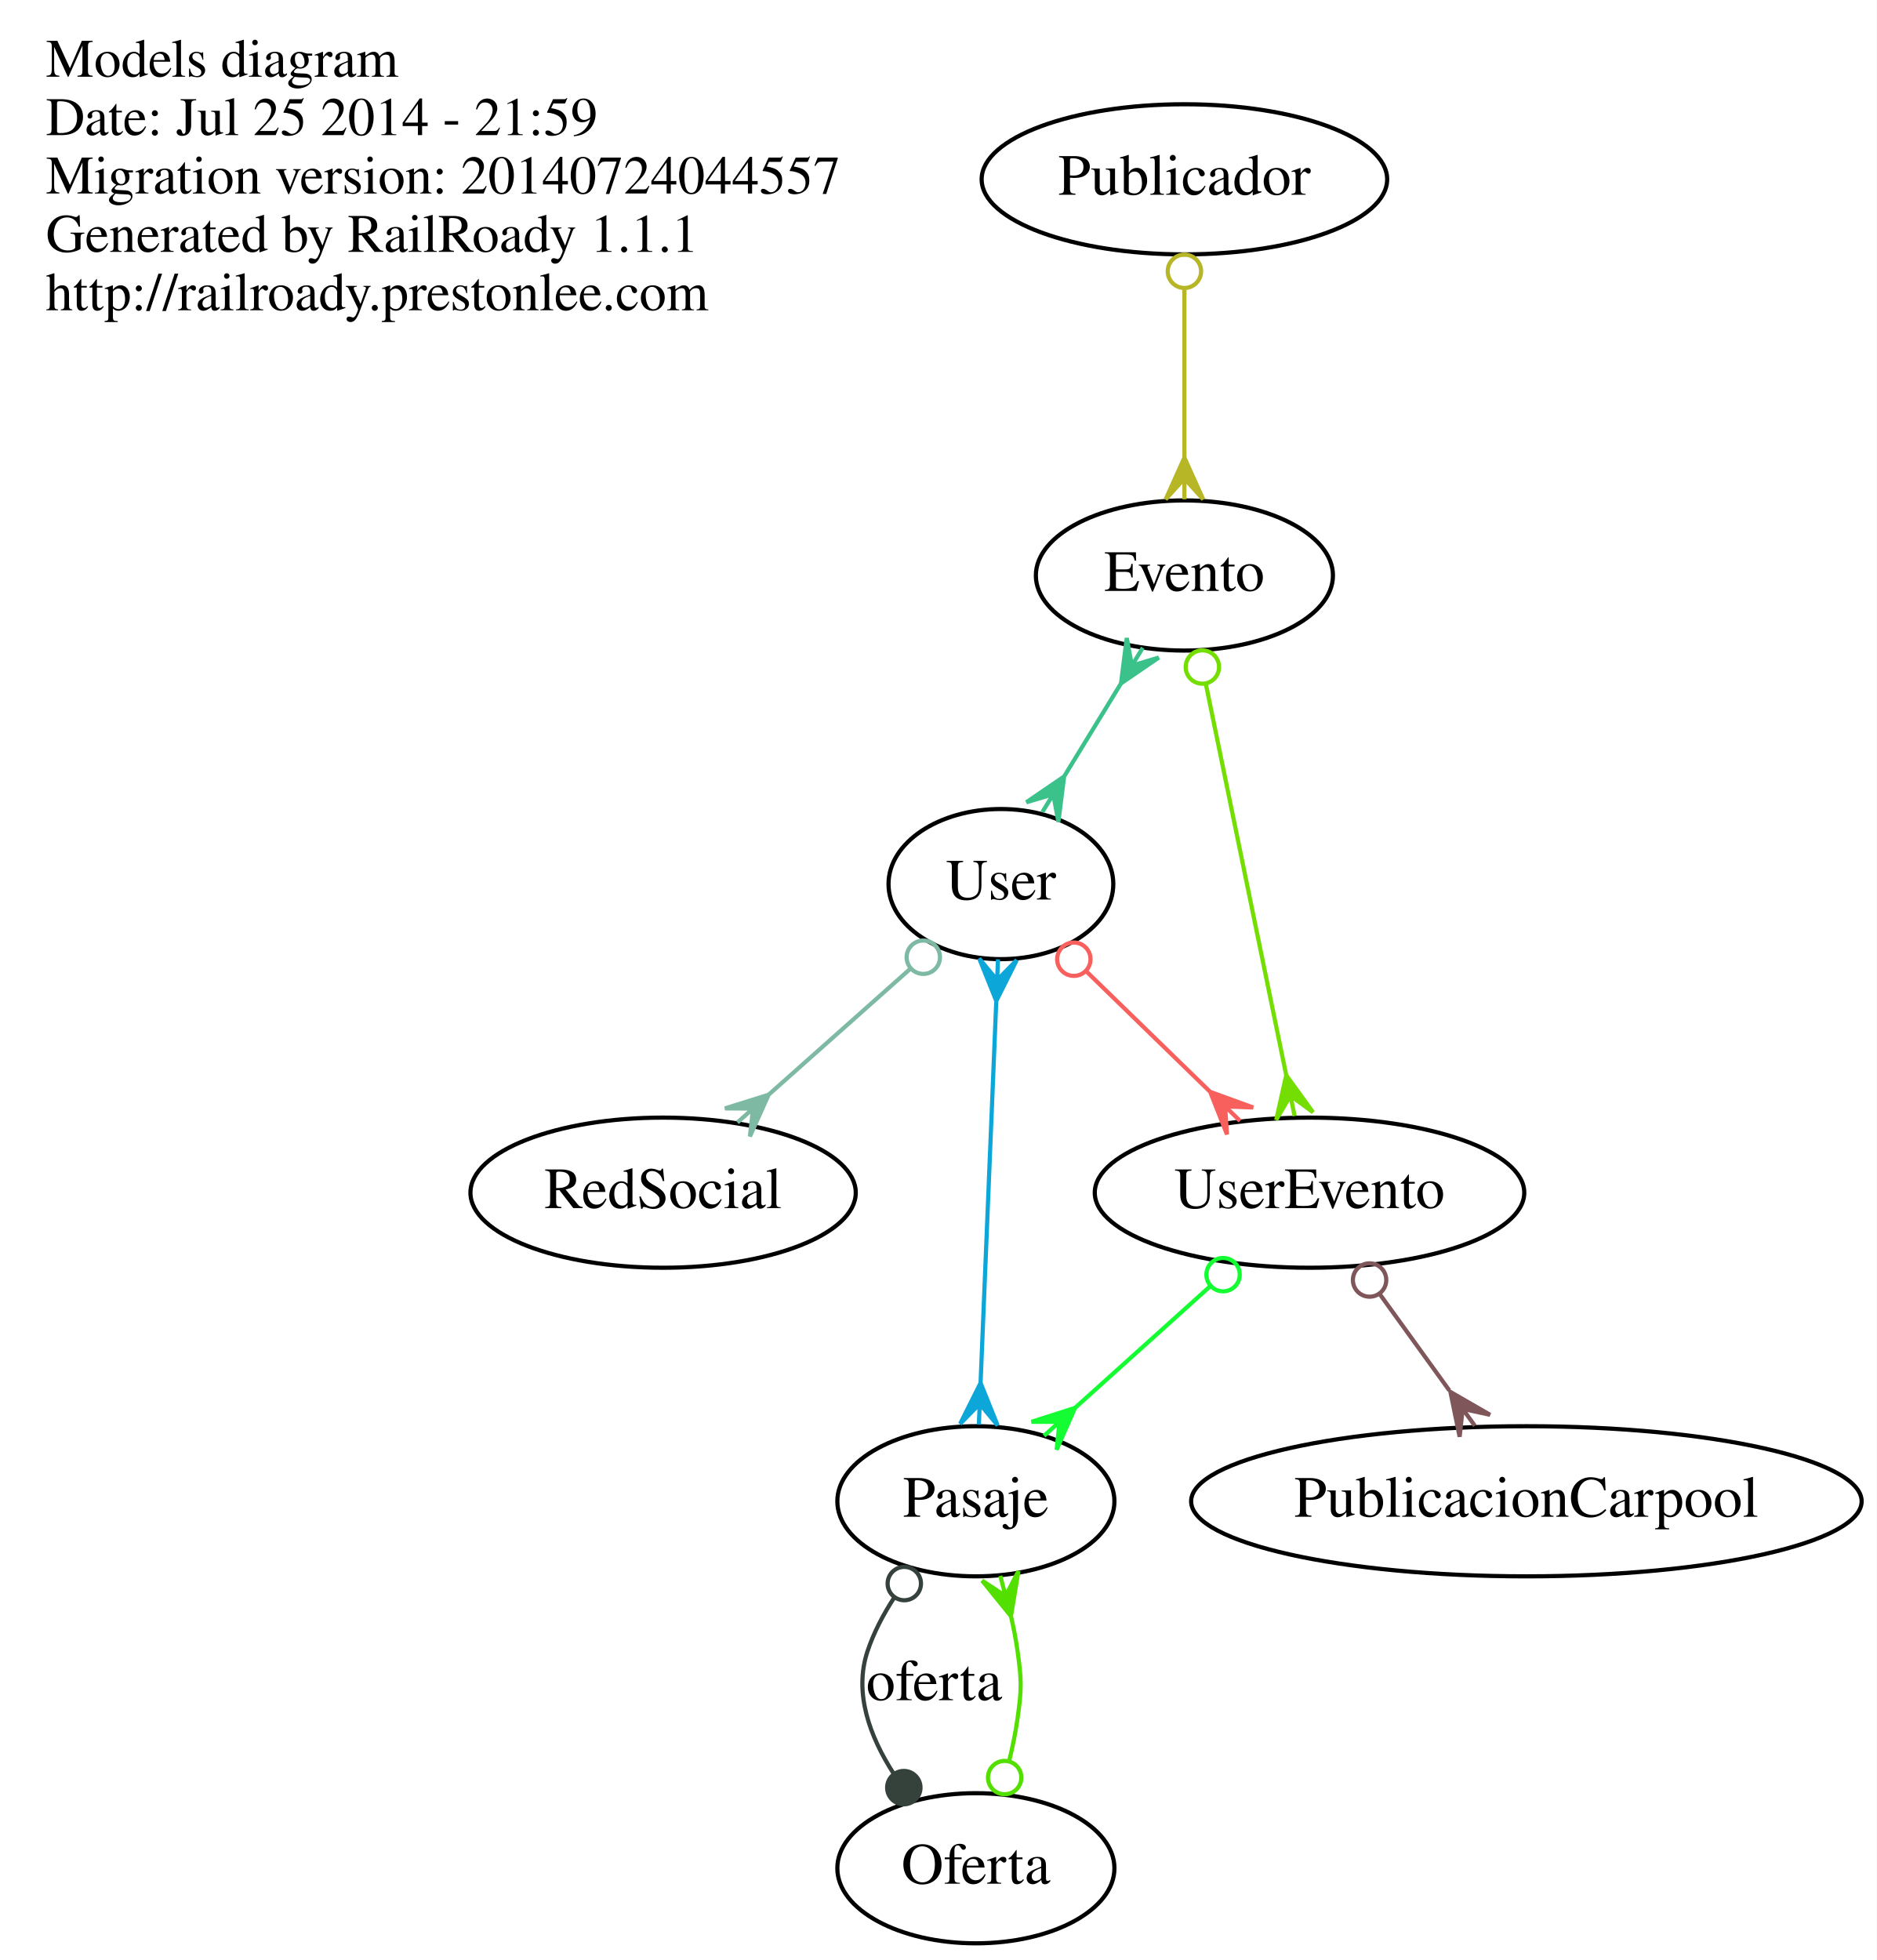
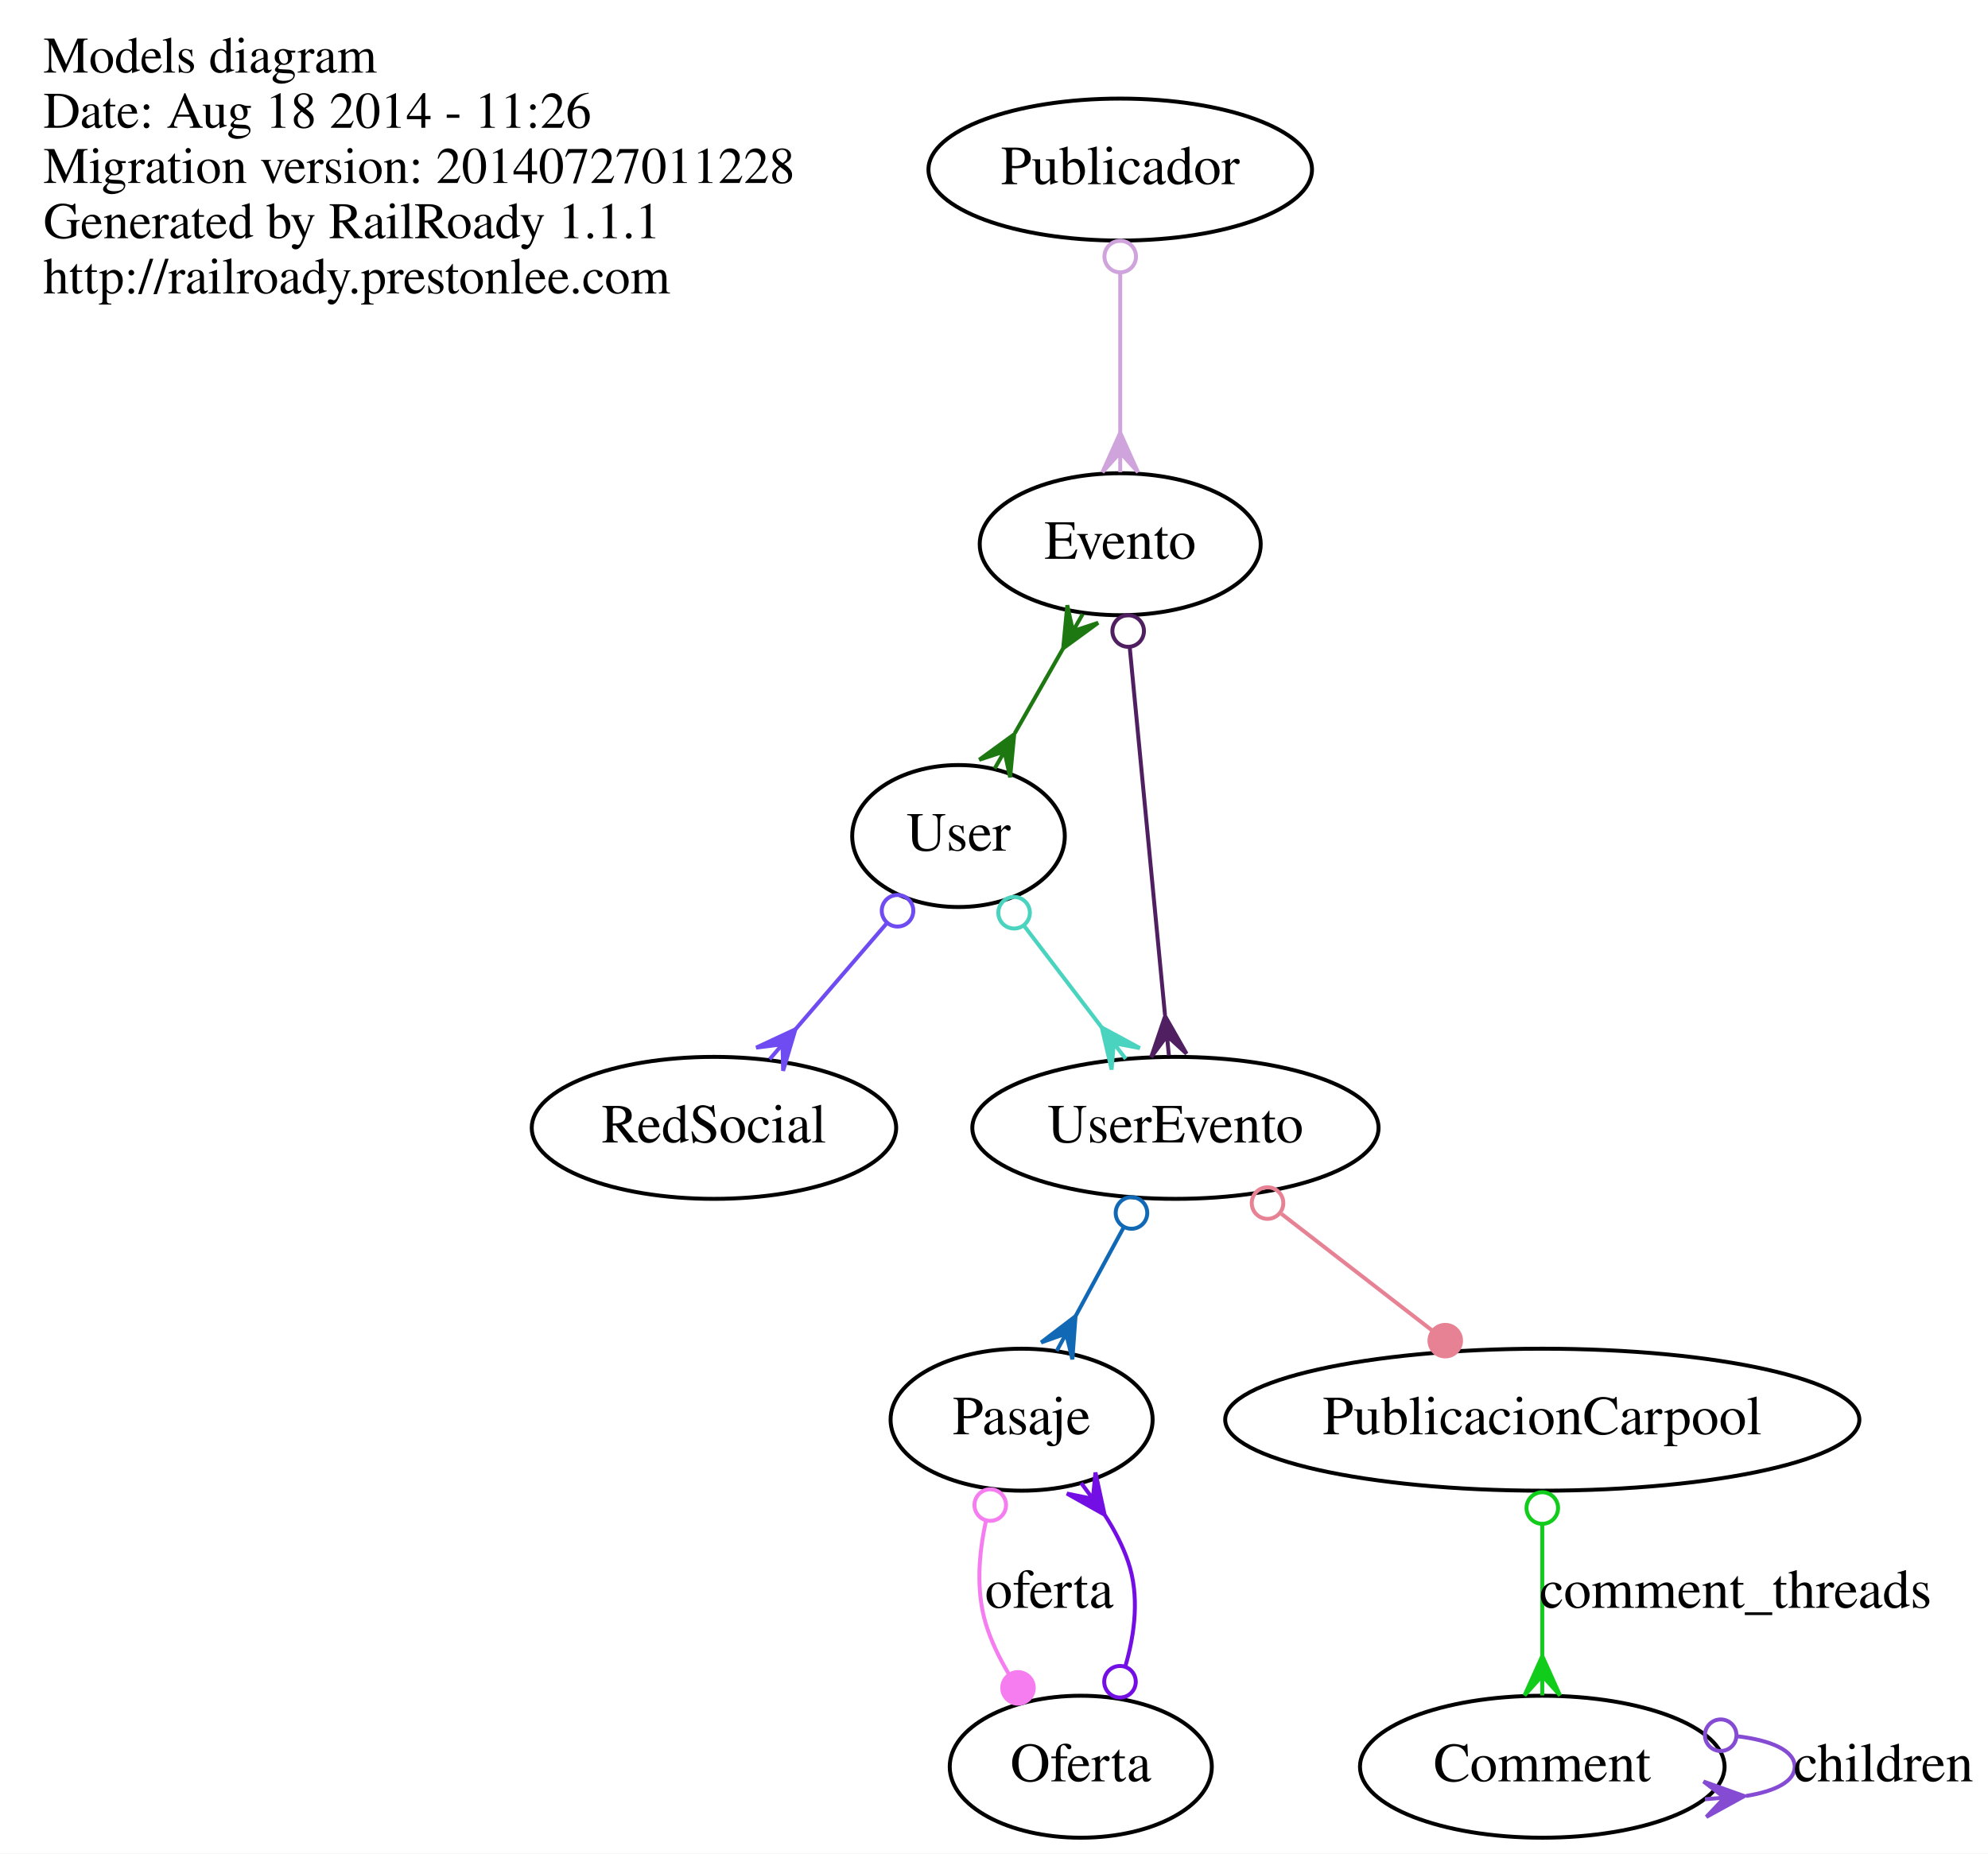
- <svg xmlns="http://www.w3.org/2000/svg" width="450pt" height="470pt" viewBox="0.00 0.00 450.00 470.00">
+ <svg xmlns="http://www.w3.org/2000/svg" width="504pt" height="470pt" viewBox="0.00 0.00 504.00 470.00">
  <g id="graph0" class="graph" transform="scale(1 1) rotate(0) translate(4 466)">
-     <polygon fill="white" stroke="none" points="-4,4 -4,-466 446,-466 446,4 -4,4" />
+     <polygon fill="white" stroke="none" points="-4,4 -4,-466 500,-466 500,4 -4,4" />
    <g id="node1" class="node">
      <text text-anchor="start" x="7" y="-447.6" font-family="Times,serif" font-size="13.00">Models diagram</text>
-       <text text-anchor="start" x="7" y="-433.6" font-family="Times,serif" font-size="13.00">Date: Jul 25 2014 - 21:59</text>
-       <text text-anchor="start" x="7" y="-419.6" font-family="Times,serif" font-size="13.00">Migration version: 20140724044557</text>
+       <text text-anchor="start" x="7" y="-433.6" font-family="Times,serif" font-size="13.00">Date: Aug 18 2014 - 11:26</text>
+       <text text-anchor="start" x="7" y="-419.6" font-family="Times,serif" font-size="13.00">Migration version: 20140727011228</text>
      <text text-anchor="start" x="7" y="-405.6" font-family="Times,serif" font-size="13.00">Generated by RailRoady 1.1.1</text>
      <text text-anchor="start" x="7" y="-391.6" font-family="Times,serif" font-size="13.00">http://railroady.prestonlee.com</text>
    </g>
    <g id="node2" class="node">
-       <ellipse fill="none" stroke="black" cx="155" cy="-180" rx="46.196" ry="18" />
-       <text text-anchor="middle" x="155" y="-176.3" font-family="Times,serif" font-size="14.00">RedSocial</text>
+       <ellipse fill="none" stroke="black" cx="177" cy="-180" rx="46.196" ry="18" />
+       <text text-anchor="middle" x="177" y="-176.3" font-family="Times,serif" font-size="14.00">RedSocial</text>
    </g>
    <g id="node3" class="node">
-       <ellipse fill="none" stroke="black" cx="230" cy="-18" rx="33.221" ry="18" />
-       <text text-anchor="middle" x="230" y="-14.3" font-family="Times,serif" font-size="14.00">Oferta</text>
+       <ellipse fill="none" stroke="black" cx="270" cy="-18" rx="33.221" ry="18" />
+       <text text-anchor="middle" x="270" y="-14.3" font-family="Times,serif" font-size="14.00">Oferta</text>
    </g>
    <g id="node5" class="node">
-       <ellipse fill="none" stroke="black" cx="230" cy="-106" rx="33.221" ry="18" />
-       <text text-anchor="middle" x="230" y="-102.3" font-family="Times,serif" font-size="14.00">Pasaje</text>
+       <ellipse fill="none" stroke="black" cx="255" cy="-106" rx="33.221" ry="18" />
+       <text text-anchor="middle" x="255" y="-102.3" font-family="Times,serif" font-size="14.00">Pasaje</text>
    </g>
    <g id="edge1" class="edge">
-       <path fill="none" stroke="#53df00" d="M237.969,-43.672C238.808,-47.109 239.527,-50.62 240,-54 240.986,-61.042 240.986,-62.958 240,-70 239.619,-72.722 239.078,-75.53 238.444,-78.316" />
-       <ellipse fill="none" stroke="#53df00" cx="236.9" cy="-39.745" rx="4" ry="4" />
-       <polygon fill="#53df00" stroke="#53df00" points="238.409,-78.448 231.5,-86.963 237.129,-83.281 235.85,-88.115 235.85,-88.115 235.85,-88.115 237.129,-83.281 240.2,-89.266 238.409,-78.448 238.409,-78.448" />
+       <path fill="none" stroke="#730ee4" d="M281.319,-43.526C283.78,-52.012 284.891,-61.518 282,-70 280.607,-74.086 278.523,-78.066 276.118,-81.79" />
+       <ellipse fill="none" stroke="#730ee4" cx="279.941" cy="-39.548" rx="4" ry="4" />
+       <polygon fill="#730ee4" stroke="#730ee4" points="276.04,-81.896 266.48,-87.269 273.07,-85.919 270.101,-89.941 270.101,-89.941 270.101,-89.941 273.07,-85.919 273.721,-92.614 276.04,-81.896 276.04,-81.896" />
    </g>
    <g id="node4" class="node">
      <ellipse fill="none" stroke="black" cx="280" cy="-328" rx="35.619" ry="18" />
      <text text-anchor="middle" x="280" y="-324.3" font-family="Times,serif" font-size="14.00">Evento</text>
    </g>
    <g id="node6" class="node">
-       <ellipse fill="none" stroke="black" cx="236" cy="-254" rx="26.949" ry="18" />
-       <text text-anchor="middle" x="236" y="-250.3" font-family="Times,serif" font-size="14.00">User</text>
+       <ellipse fill="none" stroke="black" cx="239" cy="-254" rx="26.949" ry="18" />
+       <text text-anchor="middle" x="239" y="-250.3" font-family="Times,serif" font-size="14.00">User</text>
    </g>
    <g id="edge3" class="edge">
-       <path fill="none" stroke="#3ac28a" d="M264.798,-302.123C260.41,-294.943 255.622,-287.108 251.232,-279.925" />
-       <polygon fill="#3ac28a" stroke="#3ac28a" points="264.801,-302.129 266.176,-313.009 267.408,-306.396 270.016,-310.662 270.016,-310.662 270.016,-310.662 267.408,-306.396 273.855,-308.316 264.801,-302.129 264.801,-302.129" />
-       <polygon fill="#3ac28a" stroke="#3ac28a" points="251.159,-279.806 249.785,-268.927 248.552,-275.54 245.945,-271.273 245.945,-271.273 245.945,-271.273 248.552,-275.54 242.105,-273.62 251.159,-279.806 251.159,-279.806" />
+       <path fill="none" stroke="#1d7811" d="M265.457,-301.461C261.501,-294.513 257.22,-286.996 253.278,-280.074" />
+       <polygon fill="#1d7811" stroke="#1d7811" points="265.542,-301.611 266.58,-312.528 268.017,-305.956 270.491,-310.301 270.491,-310.301 270.491,-310.301 268.017,-305.956 274.401,-308.074 265.542,-301.611 265.542,-301.611" />
+       <polygon fill="#1d7811" stroke="#1d7811" points="253.124,-279.803 252.086,-268.887 250.65,-275.458 248.176,-271.113 248.176,-271.113 248.176,-271.113 250.65,-275.458 244.265,-273.34 253.124,-279.803 253.124,-279.803" />
    </g>
    <g id="node7" class="node">
-       <ellipse fill="none" stroke="black" cx="310" cy="-180" rx="51.493" ry="18" />
-       <text text-anchor="middle" x="310" y="-176.3" font-family="Times,serif" font-size="14.00">UserEvento</text>
+       <ellipse fill="none" stroke="black" cx="294" cy="-180" rx="51.493" ry="18" />
+       <text text-anchor="middle" x="294" y="-176.3" font-family="Times,serif" font-size="14.00">UserEvento</text>
    </g>
    <g id="edge2" class="edge">
-       <path fill="none" stroke="#74dd02" d="M285.178,-301.8C290.539,-275.712 298.886,-235.09 304.398,-208.265" />
-       <ellipse fill="none" stroke="#74dd02" cx="284.305" cy="-306.048" rx="4" ry="4" />
-       <polygon fill="#74dd02" stroke="#74dd02" points="304.416,-208.173 310.837,-199.284 305.423,-203.276 306.429,-198.378 306.429,-198.378 306.429,-198.378 305.423,-203.276 302.021,-197.472 304.416,-208.173 304.416,-208.173" />
+       <path fill="none" stroke="#4f1f61" d="M282.416,-301.8C284.907,-275.827 288.779,-235.449 291.351,-208.622" />
+       <ellipse fill="none" stroke="#4f1f61" cx="282.015" cy="-305.984" rx="4" ry="4" />
+       <polygon fill="#4f1f61" stroke="#4f1f61" points="291.379,-208.332 296.813,-198.807 291.856,-203.355 292.334,-198.378 292.334,-198.378 292.334,-198.378 291.856,-203.355 287.854,-197.948 291.379,-208.332 291.379,-208.332" />
    </g>
    <g id="edge4" class="edge">
-       <path fill="none" stroke="#35413b" d="M210.475,-82.993C207.817,-78.916 205.492,-74.512 204,-70 200.7,-60.023 204.561,-49.588 210.231,-40.774" />
-       <ellipse fill="none" stroke="#35413b" cx="212.835" cy="-86.265" rx="4" ry="4" />
-       <ellipse fill="#35413b" stroke="#35413b" cx="212.719" cy="-37.335" rx="4" ry="4" />
-       <text text-anchor="middle" x="220" y="-58.3" font-family="Times,serif" font-size="14.00">oferta</text>
+       <path fill="none" stroke="#f57df0" d="M245.996,-80.45C244.107,-71.962 243.378,-62.461 246,-54 247.336,-49.69 249.406,-45.438 251.784,-41.464" />
+       <ellipse fill="none" stroke="#f57df0" cx="247.048" cy="-84.35" rx="4" ry="4" />
+       <ellipse fill="#f57df0" stroke="#f57df0" cx="254.089" cy="-37.991" rx="4" ry="4" />
+       <text text-anchor="middle" x="262" y="-58.3" font-family="Times,serif" font-size="14.00">oferta</text>
    </g>
    <g id="edge5" class="edge">
-       <path fill="none" stroke="#7eb9a3" d="M214.311,-233.721C203.87,-224.44 191.284,-213.253 180.398,-203.576" />
-       <ellipse fill="none" stroke="#7eb9a3" cx="217.393" cy="-236.46" rx="4" ry="4" />
-       <polygon fill="#7eb9a3" stroke="#7eb9a3" points="180.3,-203.489 175.816,-193.482 176.563,-200.167 172.826,-196.845 172.826,-196.845 172.826,-196.845 176.563,-200.167 169.836,-200.209 180.3,-203.489 180.3,-203.489" />
+       <path fill="none" stroke="#6e4cf1" d="M220.832,-231.902C213.576,-223.476 205.181,-213.726 197.692,-205.029" />
+       <ellipse fill="none" stroke="#6e4cf1" cx="223.543" cy="-235.05" rx="4" ry="4" />
+       <polygon fill="#6e4cf1" stroke="#6e4cf1" points="197.652,-204.983 194.537,-194.469 194.39,-201.194 191.127,-197.405 191.127,-197.405 191.127,-197.405 194.39,-201.194 187.717,-200.342 197.652,-204.983 197.652,-204.983" />
+     </g>
+     <g id="edge6" class="edge">
+       <path fill="none" stroke="#4ad4bf" d="M255.586,-231.288C261.801,-223.152 268.903,-213.854 275.297,-205.484" />
+       <ellipse fill="none" stroke="#4ad4bf" cx="253.092" cy="-234.552" rx="4" ry="4" />
+       <polygon fill="#4ad4bf" stroke="#4ad4bf" points="275.324,-205.448 284.971,-200.233 278.36,-201.475 281.395,-197.501 281.395,-197.501 281.395,-197.501 278.36,-201.475 277.819,-194.77 275.324,-205.448 275.324,-205.448" />
    </g>
    <g id="edge7" class="edge">
-       <path fill="none" stroke="#0ca7d8" d="M234.885,-225.872C233.813,-199.785 232.201,-160.557 231.125,-134.384" />
-       <polygon fill="#0ca7d8" stroke="#0ca7d8" points="234.889,-225.975 230.804,-236.151 235.095,-230.97 235.3,-235.966 235.3,-235.966 235.3,-235.966 235.095,-230.97 239.796,-235.781 234.889,-225.975 234.889,-225.975" />
-       <polygon fill="#0ca7d8" stroke="#0ca7d8" points="231.125,-134.369 235.21,-124.193 230.92,-129.374 230.714,-124.378 230.714,-124.378 230.714,-124.378 230.92,-129.374 226.218,-124.563 231.125,-134.369 231.125,-134.369" />
+       <path fill="none" stroke="#1169b6" d="M280.863,-154.748C276.94,-147.506 272.632,-139.551 268.675,-132.247" />
+       <ellipse fill="none" stroke="#1169b6" cx="282.852" cy="-158.42" rx="4" ry="4" />
+       <polygon fill="#1169b6" stroke="#1169b6" points="268.671,-132.238 267.864,-121.302 266.289,-127.841 263.908,-123.445 263.908,-123.445 263.908,-123.445 266.289,-127.841 259.951,-125.588 268.671,-132.238 268.671,-132.238" />
    </g>
-     <g id="edge6" class="edge">
-       <path fill="none" stroke="#f7605c" d="M256.414,-233.138C265.584,-224.216 276.468,-213.626 286.023,-204.329" />
-       <ellipse fill="none" stroke="#f7605c" cx="253.487" cy="-235.986" rx="4" ry="4" />
-       <polygon fill="#f7605c" stroke="#f7605c" points="286.177,-204.179 296.482,-200.431 289.76,-200.693 293.344,-197.206 293.344,-197.206 293.344,-197.206 289.76,-200.693 290.206,-193.981 286.177,-204.179 286.177,-204.179" />
+     <g id="node10" class="node">
+       <ellipse fill="none" stroke="black" cx="387" cy="-106" rx="80.389" ry="18" />
+       <text text-anchor="middle" x="387" y="-102.3" font-family="Times,serif" font-size="14.00">PublicacionCarpool</text>
    </g>
    <g id="edge8" class="edge">
-       <path fill="none" stroke="#13fd32" d="M286.184,-157.566C275.948,-148.353 264.011,-137.61 253.779,-128.401" />
-       <ellipse fill="none" stroke="#13fd32" cx="289.272" cy="-160.345" rx="4" ry="4" />
-       <polygon fill="#13fd32" stroke="#13fd32" points="253.776,-128.398 249.353,-118.364 250.059,-125.054 246.343,-121.709 246.343,-121.709 246.343,-121.709 250.059,-125.054 243.333,-125.054 253.776,-128.398 253.776,-128.398" />
+       <path fill="none" stroke="#e78194" d="M320.881,-158.189C332.863,-148.913 346.973,-137.988 359.075,-128.619" />
+       <ellipse fill="none" stroke="#e78194" cx="317.343" cy="-160.928" rx="4" ry="4" />
+       <ellipse fill="#e78194" stroke="#e78194" cx="362.403" cy="-126.043" rx="4" ry="4" />
+     </g>
+     <g id="node8" class="node">
+       <ellipse fill="none" stroke="black" cx="387" cy="-18" rx="46.219" ry="18" />
+       <text text-anchor="middle" x="387" y="-14.3" font-family="Times,serif" font-size="14.00">Comment</text>
+     </g>
+     <g id="edge9" class="edge">
+       <path fill="none" stroke="#854cd3" d="M436.4,-25.731C445.012,-24.698 451,-22.121 451,-18 451,-14.254 446.051,-11.783 438.681,-10.589" />
+       <ellipse fill="none" stroke="#854cd3" cx="432.234" cy="-25.992" rx="4" ry="4" />
+       <polygon fill="#854cd3" stroke="#854cd3" points="438.21,-10.551 428.599,-5.272 433.226,-10.155 428.242,-9.758 428.242,-9.758 428.242,-9.758 433.226,-10.155 427.885,-14.244 438.21,-10.551 438.21,-10.551" />
+       <text text-anchor="middle" x="473.5" y="-14.3" font-family="Times,serif" font-size="14.00">children</text>
    </g>
    <g id="node9" class="node">
-       <ellipse fill="none" stroke="black" cx="362" cy="-106" rx="80.389" ry="18" />
-       <text text-anchor="middle" x="362" y="-102.3" font-family="Times,serif" font-size="14.00">PublicacionCarpool</text>
-     </g>
-     <g id="edge9" class="edge">
-       <path fill="none" stroke="#7f565a" d="M326.753,-155.803C332.102,-148.397 338.052,-140.159 343.516,-132.593" />
-       <ellipse fill="none" stroke="#7f565a" cx="324.403" cy="-159.058" rx="4" ry="4" />
-       <polygon fill="#7f565a" stroke="#7f565a" points="343.789,-132.215 353.292,-126.743 346.716,-128.162 349.644,-124.109 349.644,-124.109 349.644,-124.109 346.716,-128.162 345.996,-121.474 343.789,-132.215 343.789,-132.215" />
-     </g>
-     <g id="node8" class="node">
      <ellipse fill="none" stroke="black" cx="280" cy="-423" rx="48.618" ry="18" />
      <text text-anchor="middle" x="280" y="-419.3" font-family="Times,serif" font-size="14.00">Publicador</text>
    </g>
    <g id="edge10" class="edge">
-       <path fill="none" stroke="#b7b626" d="M280,-396.562C280,-384.078 280,-369.025 280,-356.299" />
-       <ellipse fill="none" stroke="#b7b626" cx="280" cy="-400.942" rx="4" ry="4" />
-       <polygon fill="#b7b626" stroke="#b7b626" points="280,-356.264 284.5,-346.264 280,-351.264 280,-346.264 280,-346.264 280,-346.264 280,-351.264 275.5,-346.264 280,-356.264 280,-356.264" />
+       <path fill="none" stroke="#cfa3db" d="M280,-396.562C280,-384.078 280,-369.025 280,-356.299" />
+       <ellipse fill="none" stroke="#cfa3db" cx="280" cy="-400.942" rx="4" ry="4" />
+       <polygon fill="#cfa3db" stroke="#cfa3db" points="280,-356.264 284.5,-346.264 280,-351.264 280,-346.264 280,-346.264 280,-346.264 280,-351.264 275.5,-346.264 280,-356.264 280,-356.264" />
+     </g>
+     <g id="edge11" class="edge">
+       <path fill="none" stroke="#12cc1c" d="M387,-79.339C387,-68.855 387,-56.718 387,-46.091" />
+       <ellipse fill="none" stroke="#12cc1c" cx="387" cy="-83.597" rx="4" ry="4" />
+       <polygon fill="#12cc1c" stroke="#12cc1c" points="387,-46.084 391.5,-36.084 387,-41.084 387,-36.084 387,-36.084 387,-36.084 387,-41.084 382.5,-36.084 387,-46.084 387,-46.084" />
+       <text text-anchor="middle" x="436" y="-58.3" font-family="Times,serif" font-size="14.00">comment_threads</text>
    </g>
  </g>
</svg>
